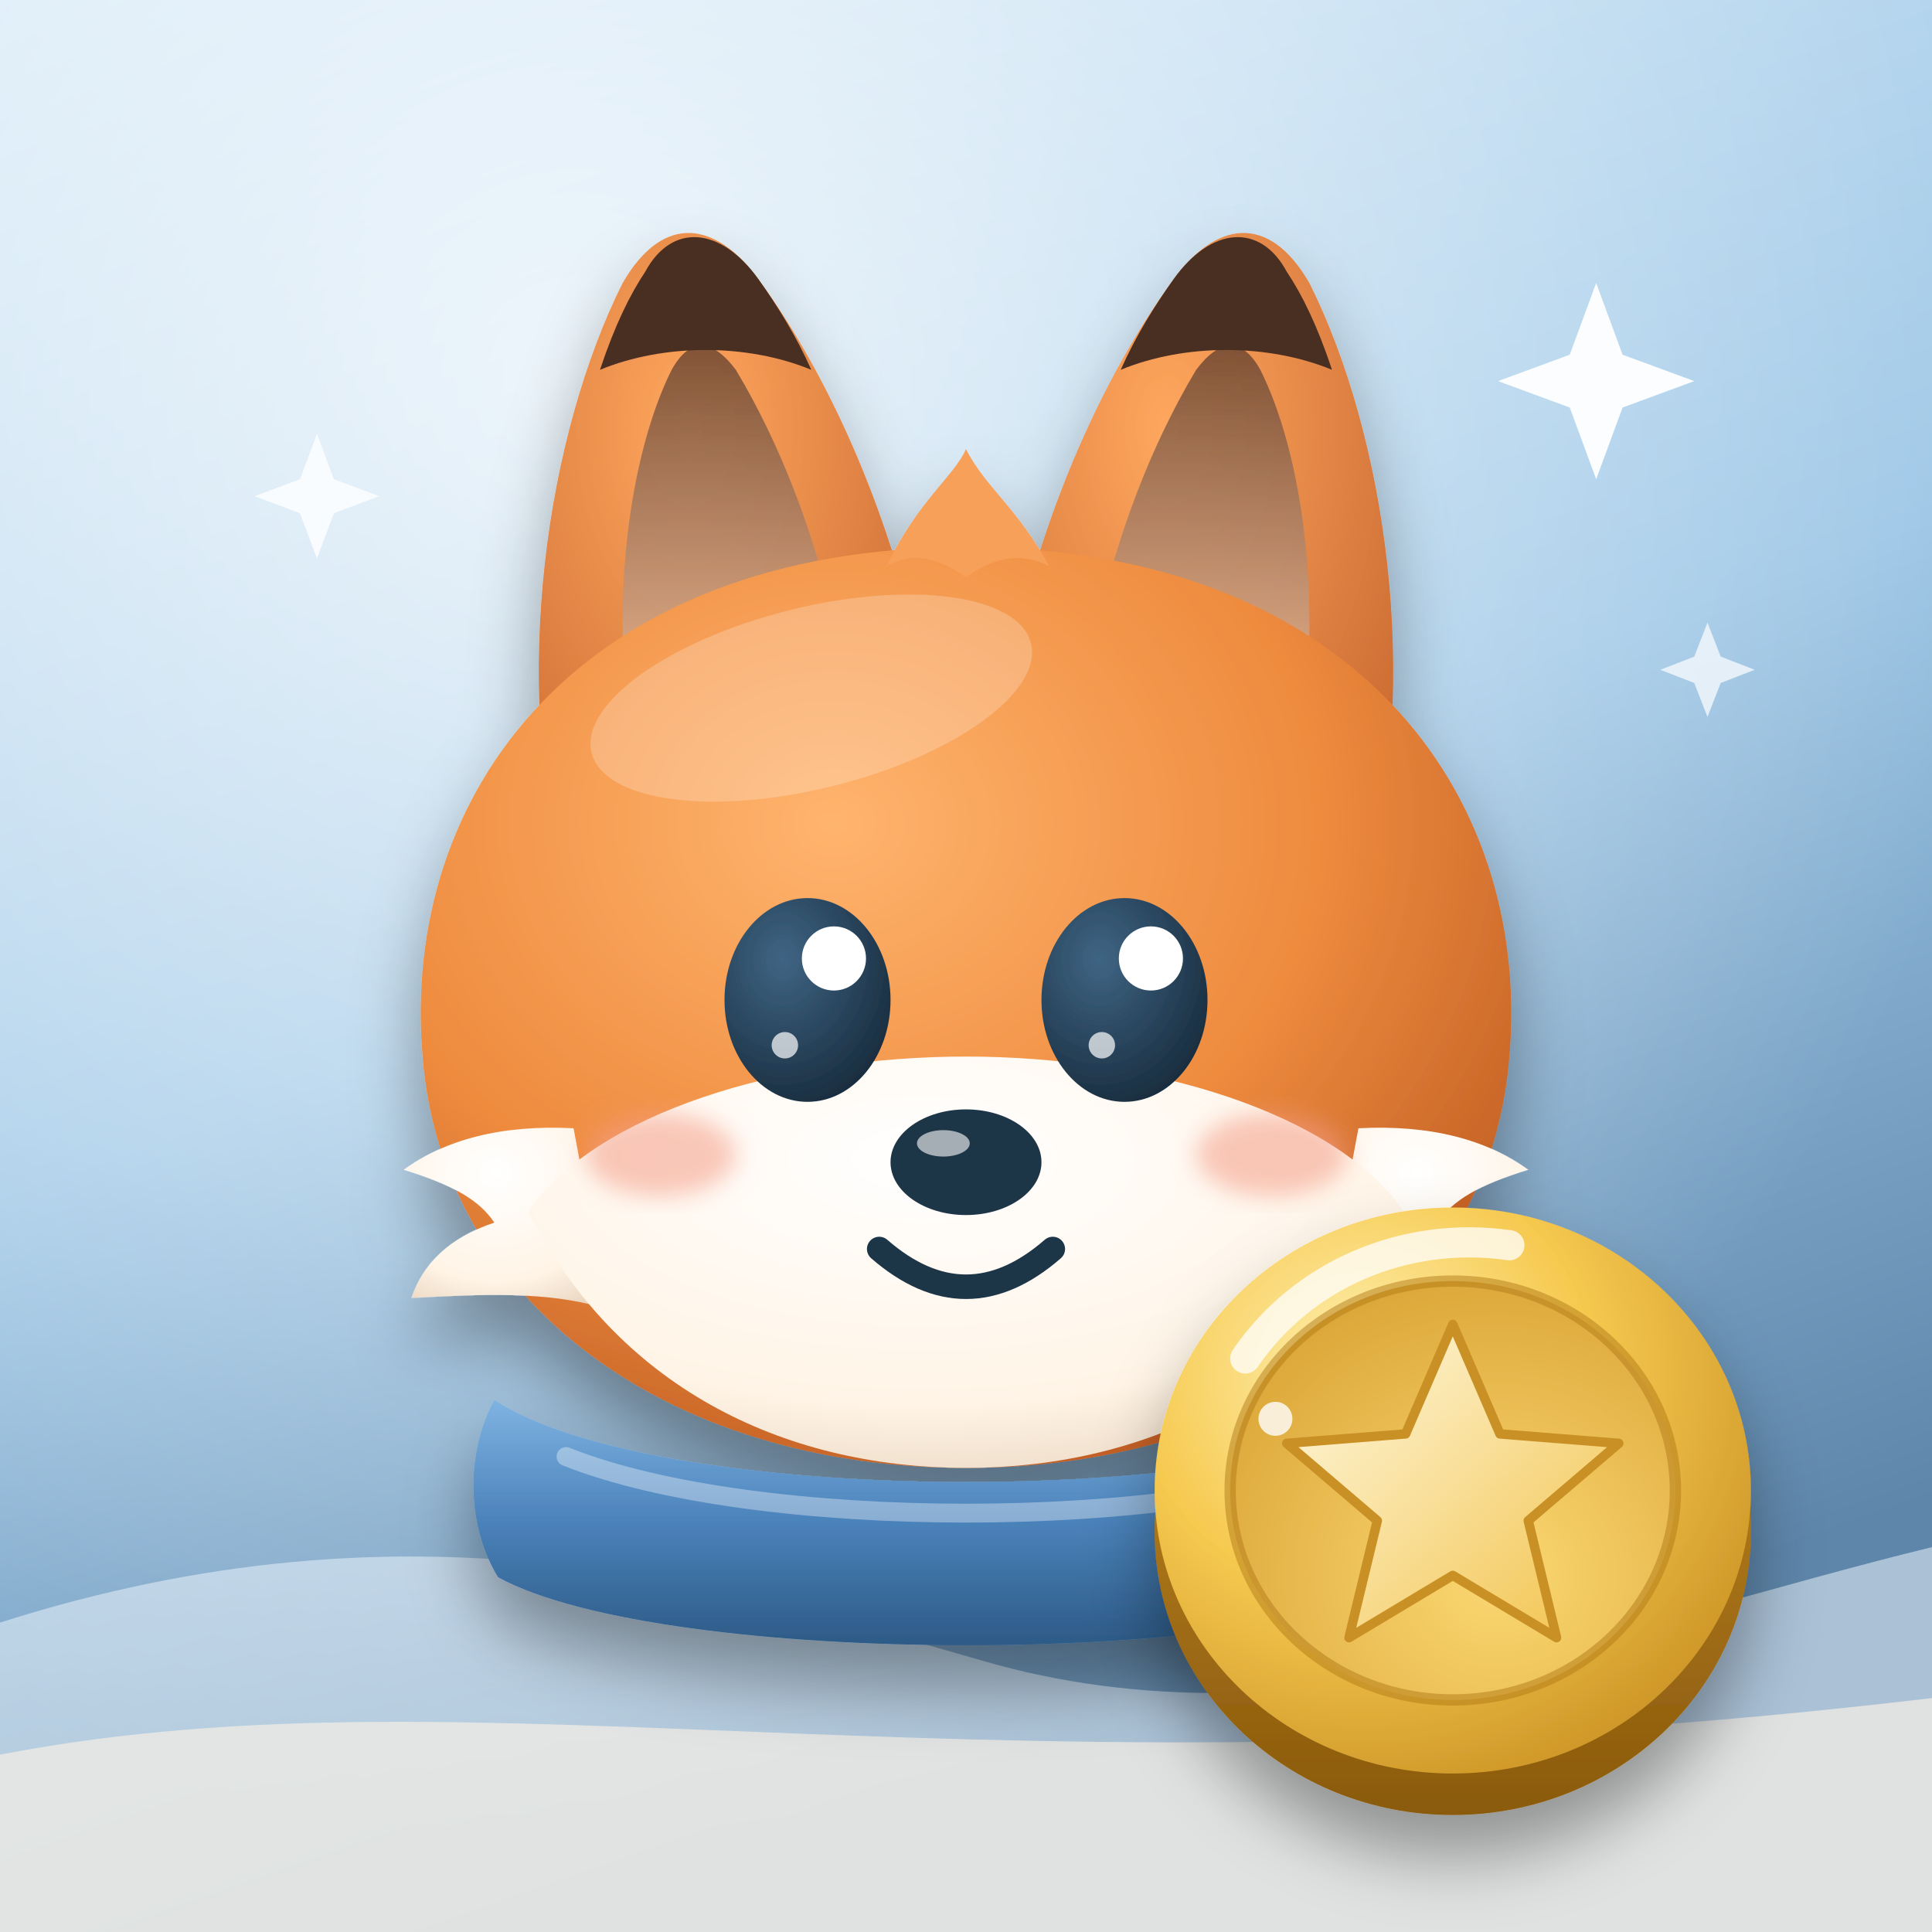
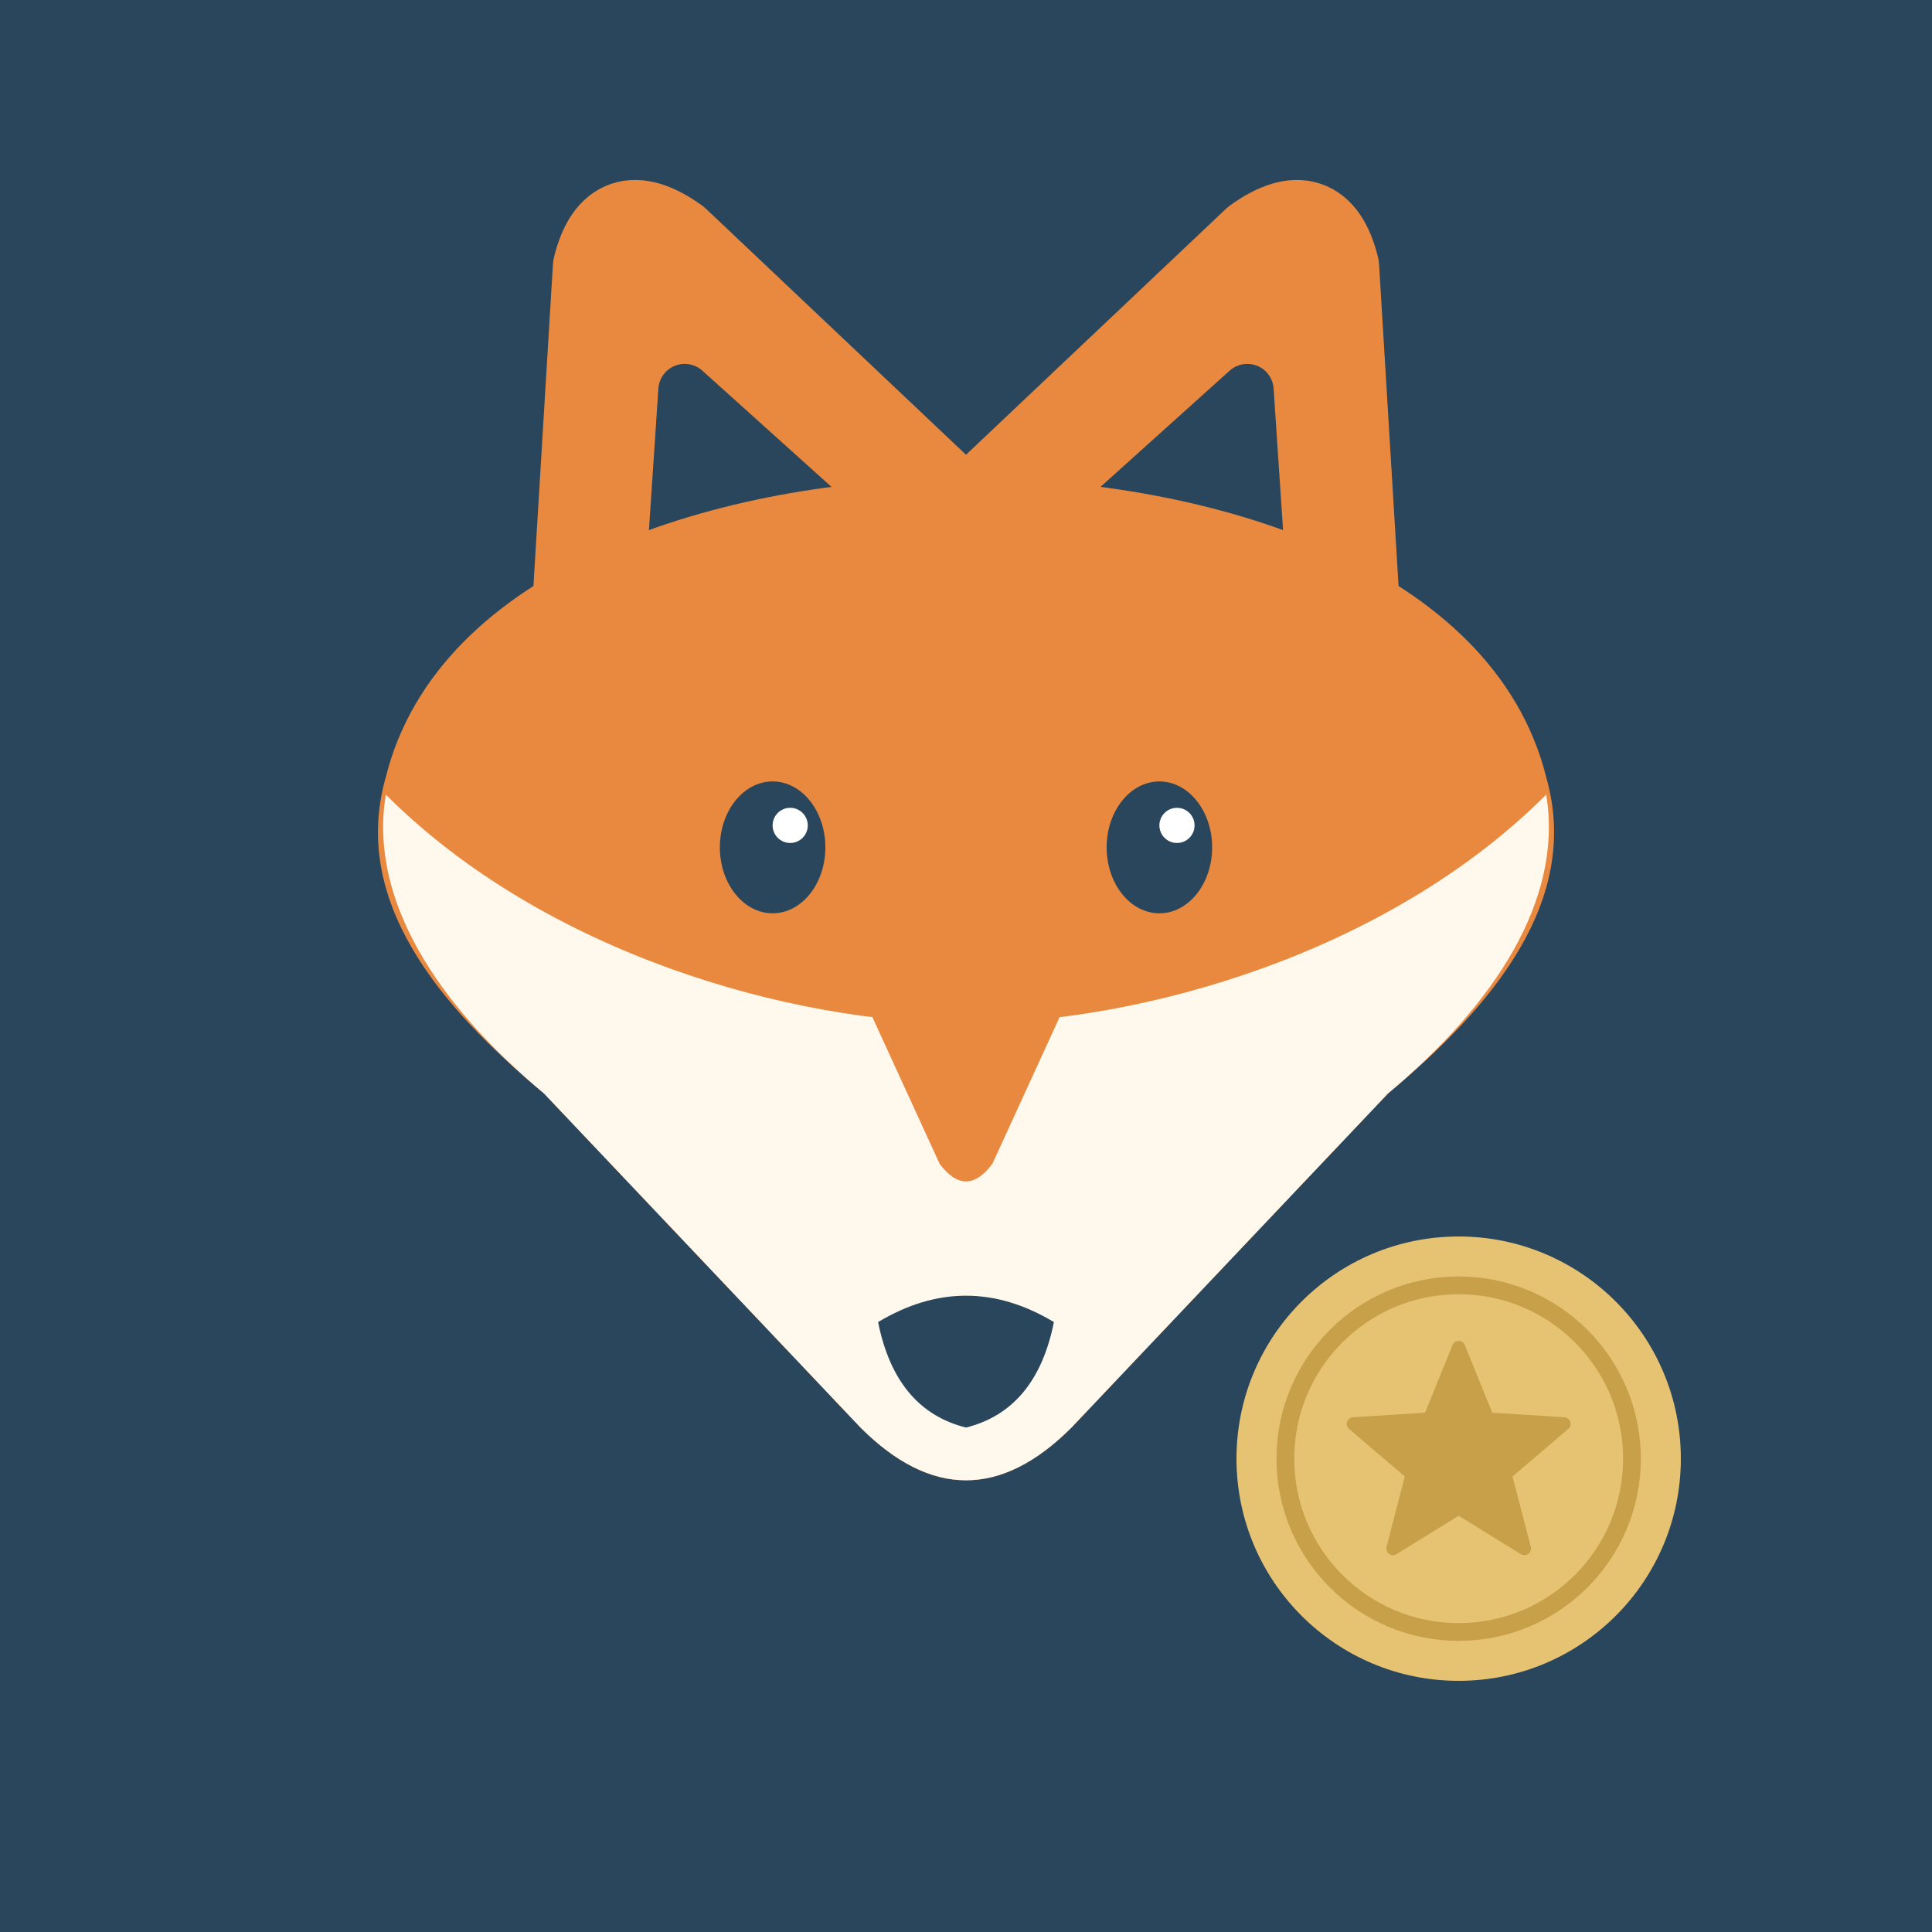
- <svg xmlns="http://www.w3.org/2000/svg" viewBox="0 0 1024 1024">
-   <defs>
-     <linearGradient id="bg" x1="0" y1="0" x2="0.35" y2="1">
-       <stop offset="0" stop-color="#CFE6F6" />
-       <stop offset="0.55" stop-color="#9CC6E6" />
-       <stop offset="1" stop-color="#5E86AA" />
-     </linearGradient>
-     <radialGradient id="glow" cx="0.3" cy="0.2" r="0.75">
-       <stop offset="0" stop-color="#FFFFFF" stop-opacity="0.75" />
-       <stop offset="1" stop-color="#FFFFFF" stop-opacity="0" />
-     </radialGradient>
-     <radialGradient id="fur" cx="0.38" cy="0.3" r="0.8">
-       <stop offset="0" stop-color="#FFB46E" />
-       <stop offset="0.55" stop-color="#EE8B3E" />
-       <stop offset="1" stop-color="#B9561F" />
-     </radialGradient>
-     <radialGradient id="ear" cx="0.4" cy="0.3" r="0.9">
-       <stop offset="0" stop-color="#FFA75E" />
-       <stop offset="1" stop-color="#C2602A" />
-     </radialGradient>
-     <linearGradient id="earIn" x1="0" y1="0" x2="0" y2="1">
-       <stop offset="0" stop-color="#6E4630" />
-       <stop offset="1" stop-color="#F6C9A8" />
-     </linearGradient>
-     <radialGradient id="cream" cx="0.45" cy="0.25" r="0.85">
-       <stop offset="0" stop-color="#FFFFFF" />
-       <stop offset="0.7" stop-color="#FFF4E6" />
-       <stop offset="1" stop-color="#E9D5BF" />
-     </radialGradient>
-     <radialGradient id="eye" cx="0.35" cy="0.3" r="0.8">
-       <stop offset="0" stop-color="#3F6584" />
-       <stop offset="1" stop-color="#16293A" />
-     </radialGradient>
-     <linearGradient id="scarf" x1="0" y1="0" x2="0" y2="1">
-       <stop offset="0" stop-color="#7FB3E2" />
-       <stop offset="0.5" stop-color="#4A82BA" />
-       <stop offset="1" stop-color="#2D5A86" />
-     </linearGradient>
-     <radialGradient id="gold" cx="0.35" cy="0.3" r="0.85">
-       <stop offset="0" stop-color="#FFF3B8" />
-       <stop offset="0.45" stop-color="#F6C94F" />
-       <stop offset="1" stop-color="#C48A1E" />
-     </radialGradient>
-     <linearGradient id="goldEdge" x1="0" y1="0" x2="0" y2="1">
-       <stop offset="0" stop-color="#C98E20" />
-       <stop offset="1" stop-color="#8A5A0E" />
-     </linearGradient>
-     <radialGradient id="goldIn" cx="0.6" cy="0.7" r="0.8">
-       <stop offset="0" stop-color="#FBD873" />
-       <stop offset="1" stop-color="#D9A233" />
-     </radialGradient>
-     <linearGradient id="star" x1="0" y1="0" x2="1" y2="1">
-       <stop offset="0" stop-color="#FFFBE6" />
-       <stop offset="1" stop-color="#F2C24A" />
-     </linearGradient>
-     <filter id="shadow" x="-30%" y="-30%" width="160%" height="160%">
-       <feGaussianBlur in="SourceAlpha" stdDeviation="18" />
-       <feOffset dx="0" dy="22" result="b" />
-       <feComponentTransfer>
-         <feFuncA type="linear" slope="0.35" />
-       </feComponentTransfer>
-       <feMerge>
-         <feMergeNode />
-         <feMergeNode in="SourceGraphic" />
-       </feMerge>
-     </filter>
-     <filter id="soft" x="-20%" y="-20%" width="140%" height="140%">
-       <feGaussianBlur stdDeviation="6" />
-     </filter>
-   </defs>
-   <rect id="bgrect" width="1024" height="1024" rx="0" fill="url(#bg)" />
-   <rect width="1024" height="1024" fill="url(#glow)" />
-   <path d="M0 860 C220 790 380 840 520 880 C690 930 860 860 1024 820 L1024 1024 L0 1024 Z" fill="#E9F3FA" opacity="0.55" />
-   <path d="M0 930 C260 880 520 960 1024 900 L1024 1024 L0 1024 Z" fill="#F5F0E5" opacity="0.7" />
-   <g fill="#FFFFFF">
-     <path d="M846 150 l14 38 l38 14 l-38 14 l-14 38 l-14 -38 l-38 -14 l38 -14 Z" opacity="0.95" />
-     <path d="M168 230 l9 24 l24 9 l-24 9 l-9 24 l-9 -24 l-24 -9 l24 -9 Z" opacity="0.8" />
-     <path d="M905 330 l7 18 l18 7 l-18 7 l-7 18 l-7 -18 l-18 -7 l18 -7 Z" opacity="0.7" />
+ <svg xmlns="http://www.w3.org/2000/svg" width="1024" height="1024" viewBox="0 0 200 200">
+   <rect width="200" height="200" fill="#29465D" />
+   <g transform="translate(9 4) scale(0.91)">
+     <path d="M54 92 L58 26 Q60 18 67 23 L104 58 Z" fill="#E8893F" stroke="#E8893F" stroke-width="10" stroke-linejoin="round" />
+     <path d="M146 92 L142 26 Q140 18 133 23 L96 58 Z" fill="#E8893F" stroke="#E8893F" stroke-width="10" stroke-linejoin="round" />
+     <path d="M66 70 L68 40 L88 58 Z" fill="#29465D" stroke="#29465D" stroke-width="6" stroke-linejoin="round" />
+     <path d="M134 70 L132 40 L112 58 Z" fill="#29465D" stroke="#29465D" stroke-width="6" stroke-linejoin="round" />
+     <path d="M100 50 C128 50 160 60 166 84 C170 98 160 110 148 120 L112 158 Q100 170 88 158 L52 120 C40 110 30 98 34 84 C40 60 72 50 100 50 Z" fill="#E8893F" />
+     <path d="M34 86 C52 104 80 112 100 112 C120 112 148 104 166 86 C168 98 160 110 148 120 L112 158 Q100 170 88 158 L52 120 C40 110 32 98 34 86 Z" fill="#FFF8EC" />
+     <path d="M86 104 Q100 98 114 104 L103 128 Q100 132 97 128 Z" fill="#E8893F" />
+     <ellipse cx="78" cy="92" rx="6" ry="7.5" fill="#29465D" />
+     <circle cx="80" cy="89.5" r="2" fill="#FFFFFF" />
+     <ellipse cx="122" cy="92" rx="6" ry="7.5" fill="#29465D" />
+     <circle cx="124" cy="89.5" r="2" fill="#FFFFFF" />
+     <path d="M90 146 Q100 140 110 146 Q108 156 100 158 Q92 156 90 146 Z" fill="#29465D" />
  </g>
-   <g filter="url(#shadow)">
-     <path d="M300 470 C270 360 290 230 330 150 C352 112 380 118 402 148 C440 200 470 270 486 340 Z" fill="url(#ear)" />
-     <path d="M724 470 C754 360 734 230 694 150 C672 112 644 118 622 148 C584 200 554 270 538 340 Z" fill="url(#ear)" />
-     <path d="M336 400 C322 320 334 240 356 196 C366 178 378 180 390 196 C414 236 432 284 442 330 Z" fill="url(#earIn)" opacity="0.85" />
-     <path d="M688 400 C702 320 690 240 668 196 C658 178 646 180 634 196 C610 236 592 284 582 330 Z" fill="url(#earIn)" opacity="0.85" />
-     <path d="M318 196 C326 172 334 156 342 144 C356 118 382 120 402 148 C412 162 422 178 430 196 C396 182 352 182 318 196 Z" fill="#4A2E22" />
-     <path d="M706 196 C698 172 690 156 682 144 C668 118 642 120 622 148 C612 162 602 178 594 196 C628 182 672 182 706 196 Z" fill="#4A2E22" />
-     <path d="M512 290 C716 290 812 420 800 560 C790 690 670 778 512 778 C354 778 234 690 224 560 C212 420 308 290 512 290 Z" fill="url(#fur)" />
-     <path d="M470 300 C486 266 506 252 512 238 C522 258 540 270 556 300 C540 292 526 296 512 306 C498 296 484 292 470 300 Z" fill="#F7A05A" />
-     <path d="M304 598 C266 596 236 604 214 620 C240 628 254 636 262 648 C238 656 224 670 218 688 C254 686 292 684 322 694 Z" fill="url(#cream)" />
-     <path d="M720 598 C758 596 788 604 810 620 C784 628 770 636 762 648 C786 656 800 670 806 688 C770 686 732 684 702 694 Z" fill="url(#cream)" />
-     <path d="M512 560 C610 560 708 590 744 642 C698 734 610 778 512 778 C414 778 326 734 280 642 C316 590 414 560 512 560 Z" fill="url(#cream)" />
-     <ellipse cx="430" cy="370" rx="120" ry="48" fill="#FFFFFF" opacity="0.22" transform="rotate(-14 430 370)" />
-     <ellipse cx="428" cy="530" rx="44" ry="54" fill="url(#eye)" />
-     <ellipse cx="596" cy="530" rx="44" ry="54" fill="url(#eye)" />
-     <circle cx="442" cy="508" r="17" fill="#FFFFFF" />
-     <circle cx="610" cy="508" r="17" fill="#FFFFFF" />
-     <circle cx="416" cy="554" r="7" fill="#FFFFFF" opacity="0.7" />
-     <circle cx="584" cy="554" r="7" fill="#FFFFFF" opacity="0.7" />
-     <ellipse cx="350" cy="612" rx="40" ry="22" fill="#F49C86" opacity="0.55" filter="url(#soft)" />
-     <ellipse cx="674" cy="612" rx="40" ry="22" fill="#F49C86" opacity="0.55" filter="url(#soft)" />
-     <ellipse cx="512" cy="616" rx="40" ry="28" fill="#1E3446" />
-     <ellipse cx="500" cy="606" rx="14" ry="7" fill="#FFFFFF" opacity="0.6" />
-     <path d="M466 662 Q512 702 558 662" stroke="#1E3446" stroke-width="13" stroke-linecap="round" fill="none" />
-     <path d="M262 742 C350 800 674 800 762 742 C778 772 776 810 760 836 C672 884 352 884 264 836 C248 810 246 772 262 742 Z" fill="url(#scarf)" />
-     <path d="M300 772 C400 812 624 812 724 772" stroke="#FFFFFF" stroke-opacity="0.35" stroke-width="10" stroke-linecap="round" fill="none" />
-   </g>
-   <g filter="url(#shadow)">
-     <ellipse cx="770" cy="812" rx="158" ry="150" fill="url(#goldEdge)" />
-     <ellipse cx="770" cy="790" rx="158" ry="150" fill="url(#gold)" />
-     <ellipse cx="770" cy="790" rx="118" ry="111" fill="url(#goldIn)" stroke="#B37A17" stroke-width="6" stroke-opacity="0.5" />
-     <path d="M770 702 L795 760 L858 765 L810 806 L825 868 L770 835 L715 868 L730 806 L682 765 L745 760 Z" fill="url(#star)" stroke="#C99025" stroke-width="5" stroke-linejoin="round" />
-     <path d="M660 720 C690 676 744 652 800 660" stroke="#FFFFFF" stroke-opacity="0.75" stroke-width="16" stroke-linecap="round" fill="none" />
-     <circle cx="676" cy="752" r="9" fill="#FFFFFF" opacity="0.8" />
-   </g>
+   <circle cx="151" cy="151" r="28" fill="#29465D" />
+   <circle cx="151" cy="151" r="23" fill="#E6C372" />
+   <circle cx="151" cy="151" r="17.94" fill="none" stroke="#C9A04A" stroke-width="1.84" />
+   <polygon points="151.0,139.5 154.0,146.9 161.9,147.4 155.8,152.6 157.8,160.3 151.0,156.1 144.2,160.3 146.2,152.6 140.1,147.4 148.0,146.9" fill="#C9A04A" stroke="#C9A04A" stroke-width="1.38" stroke-linejoin="round" />
</svg>
